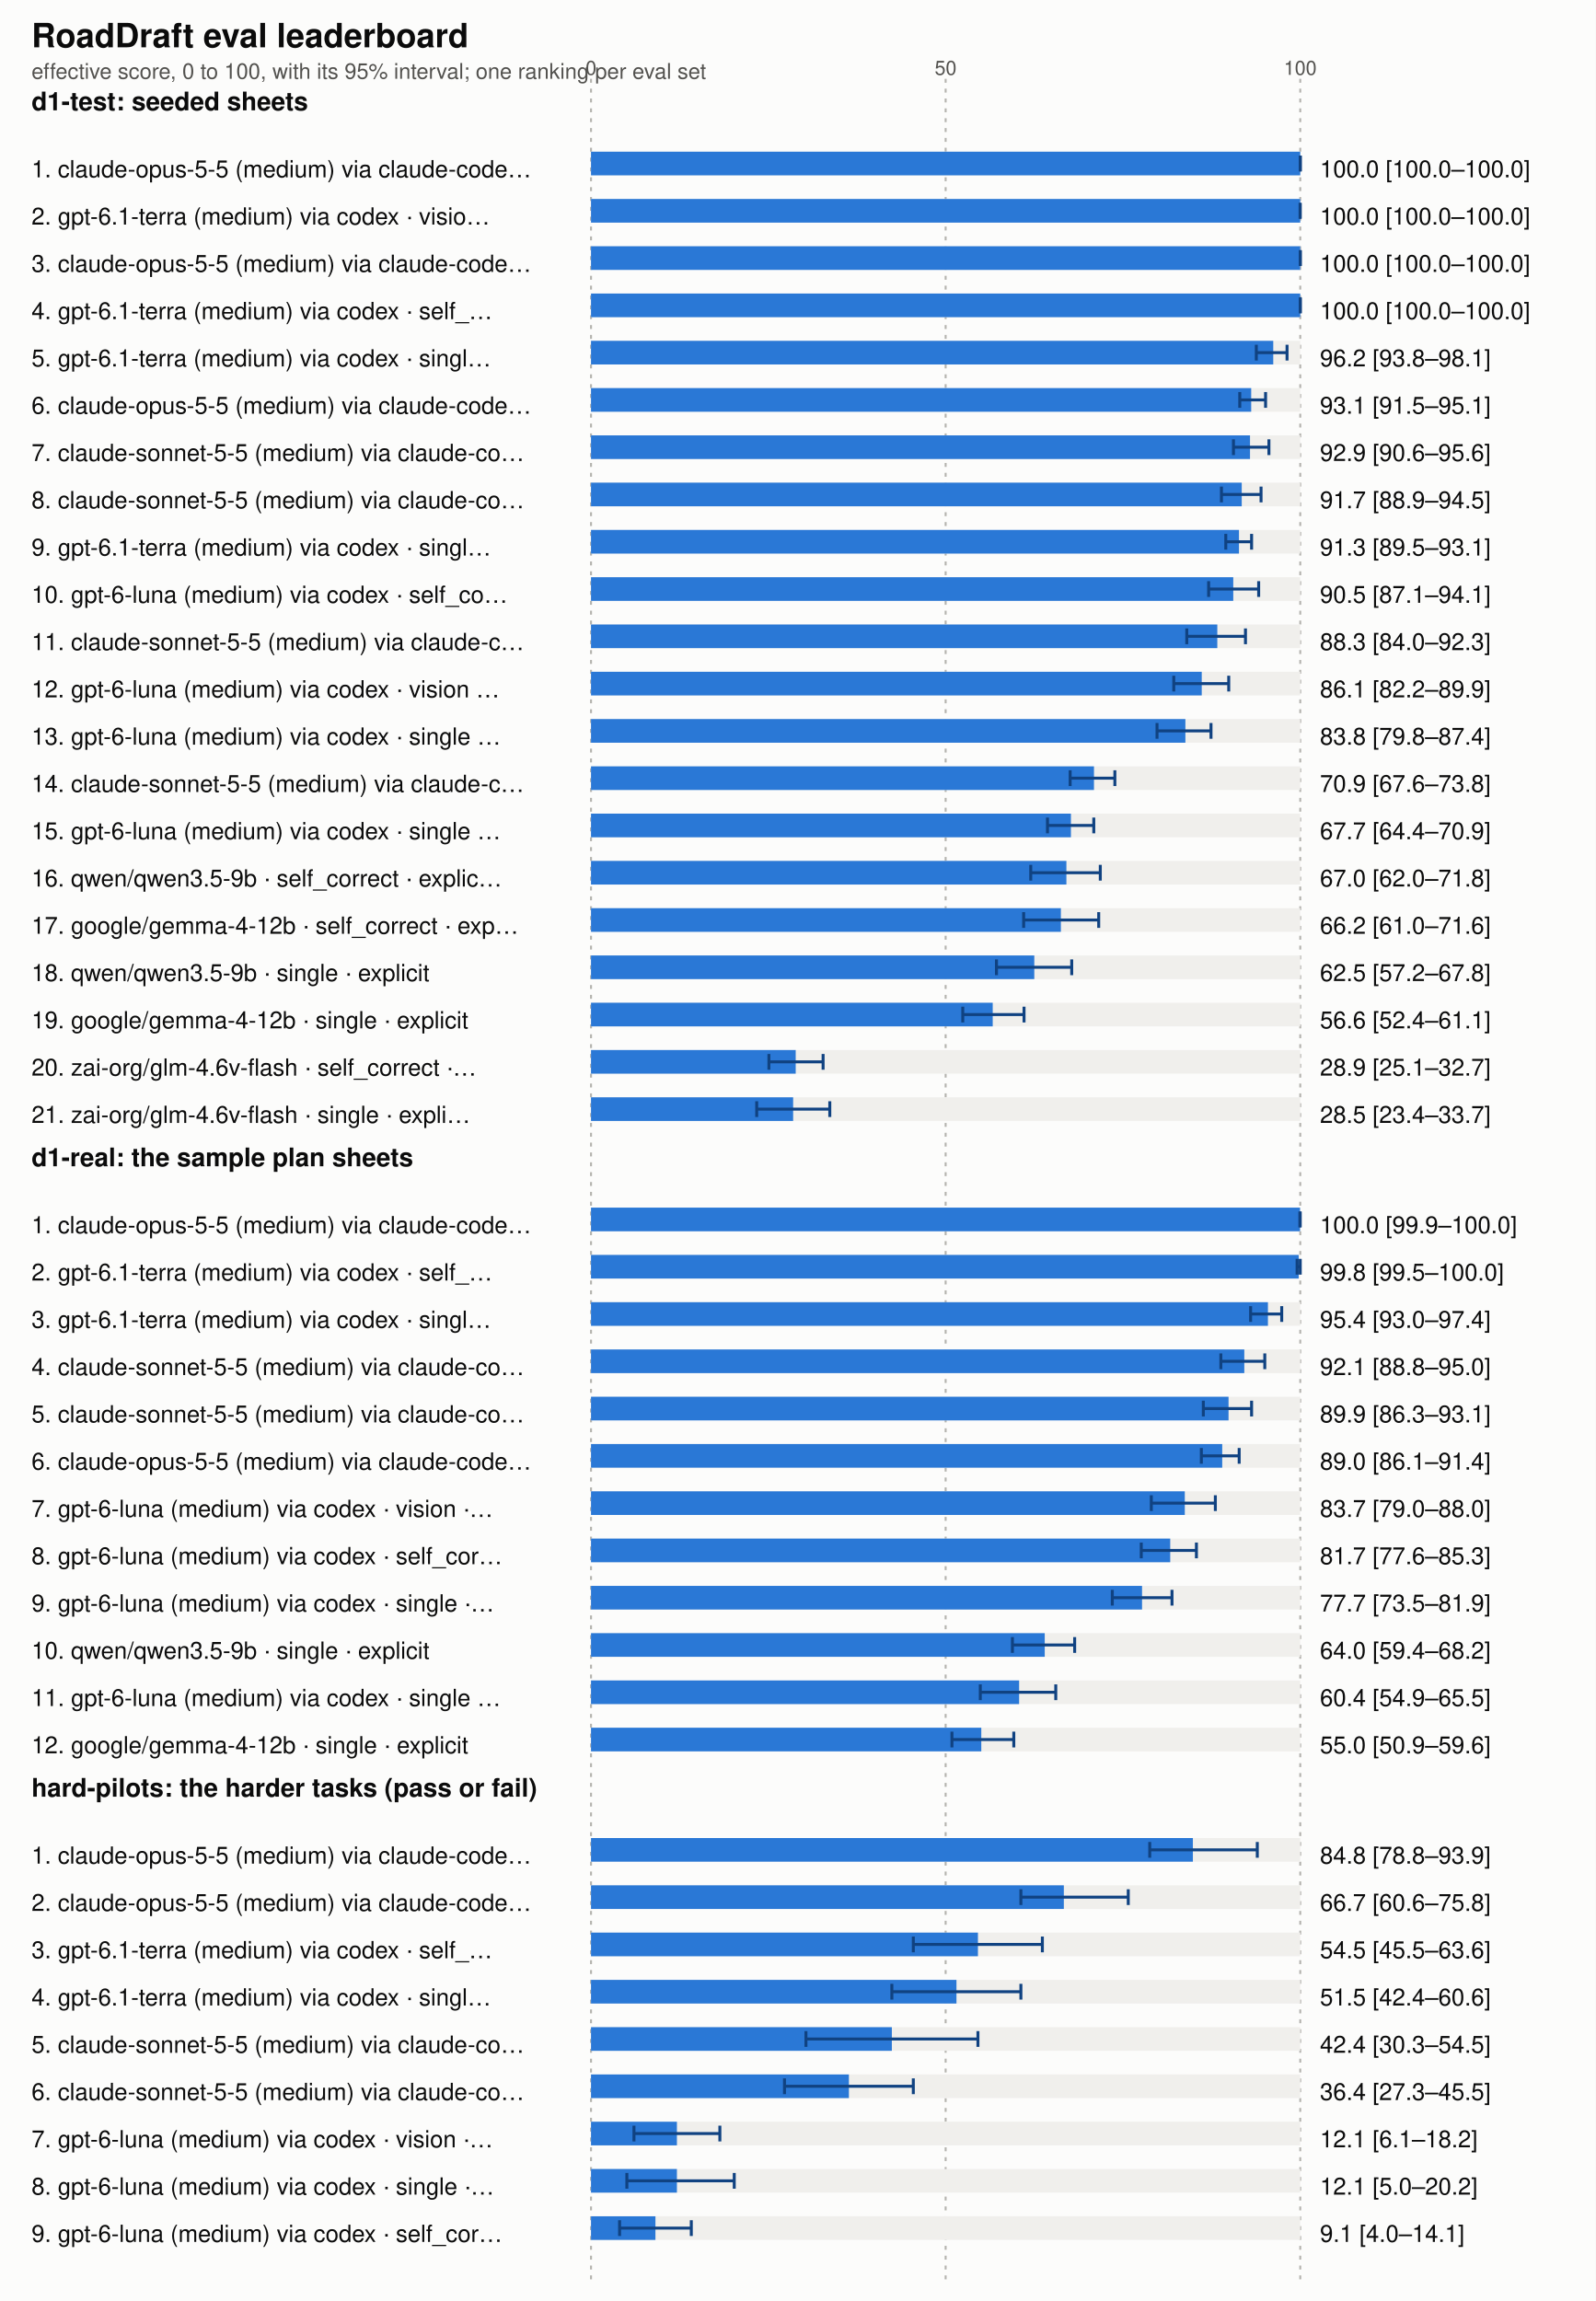
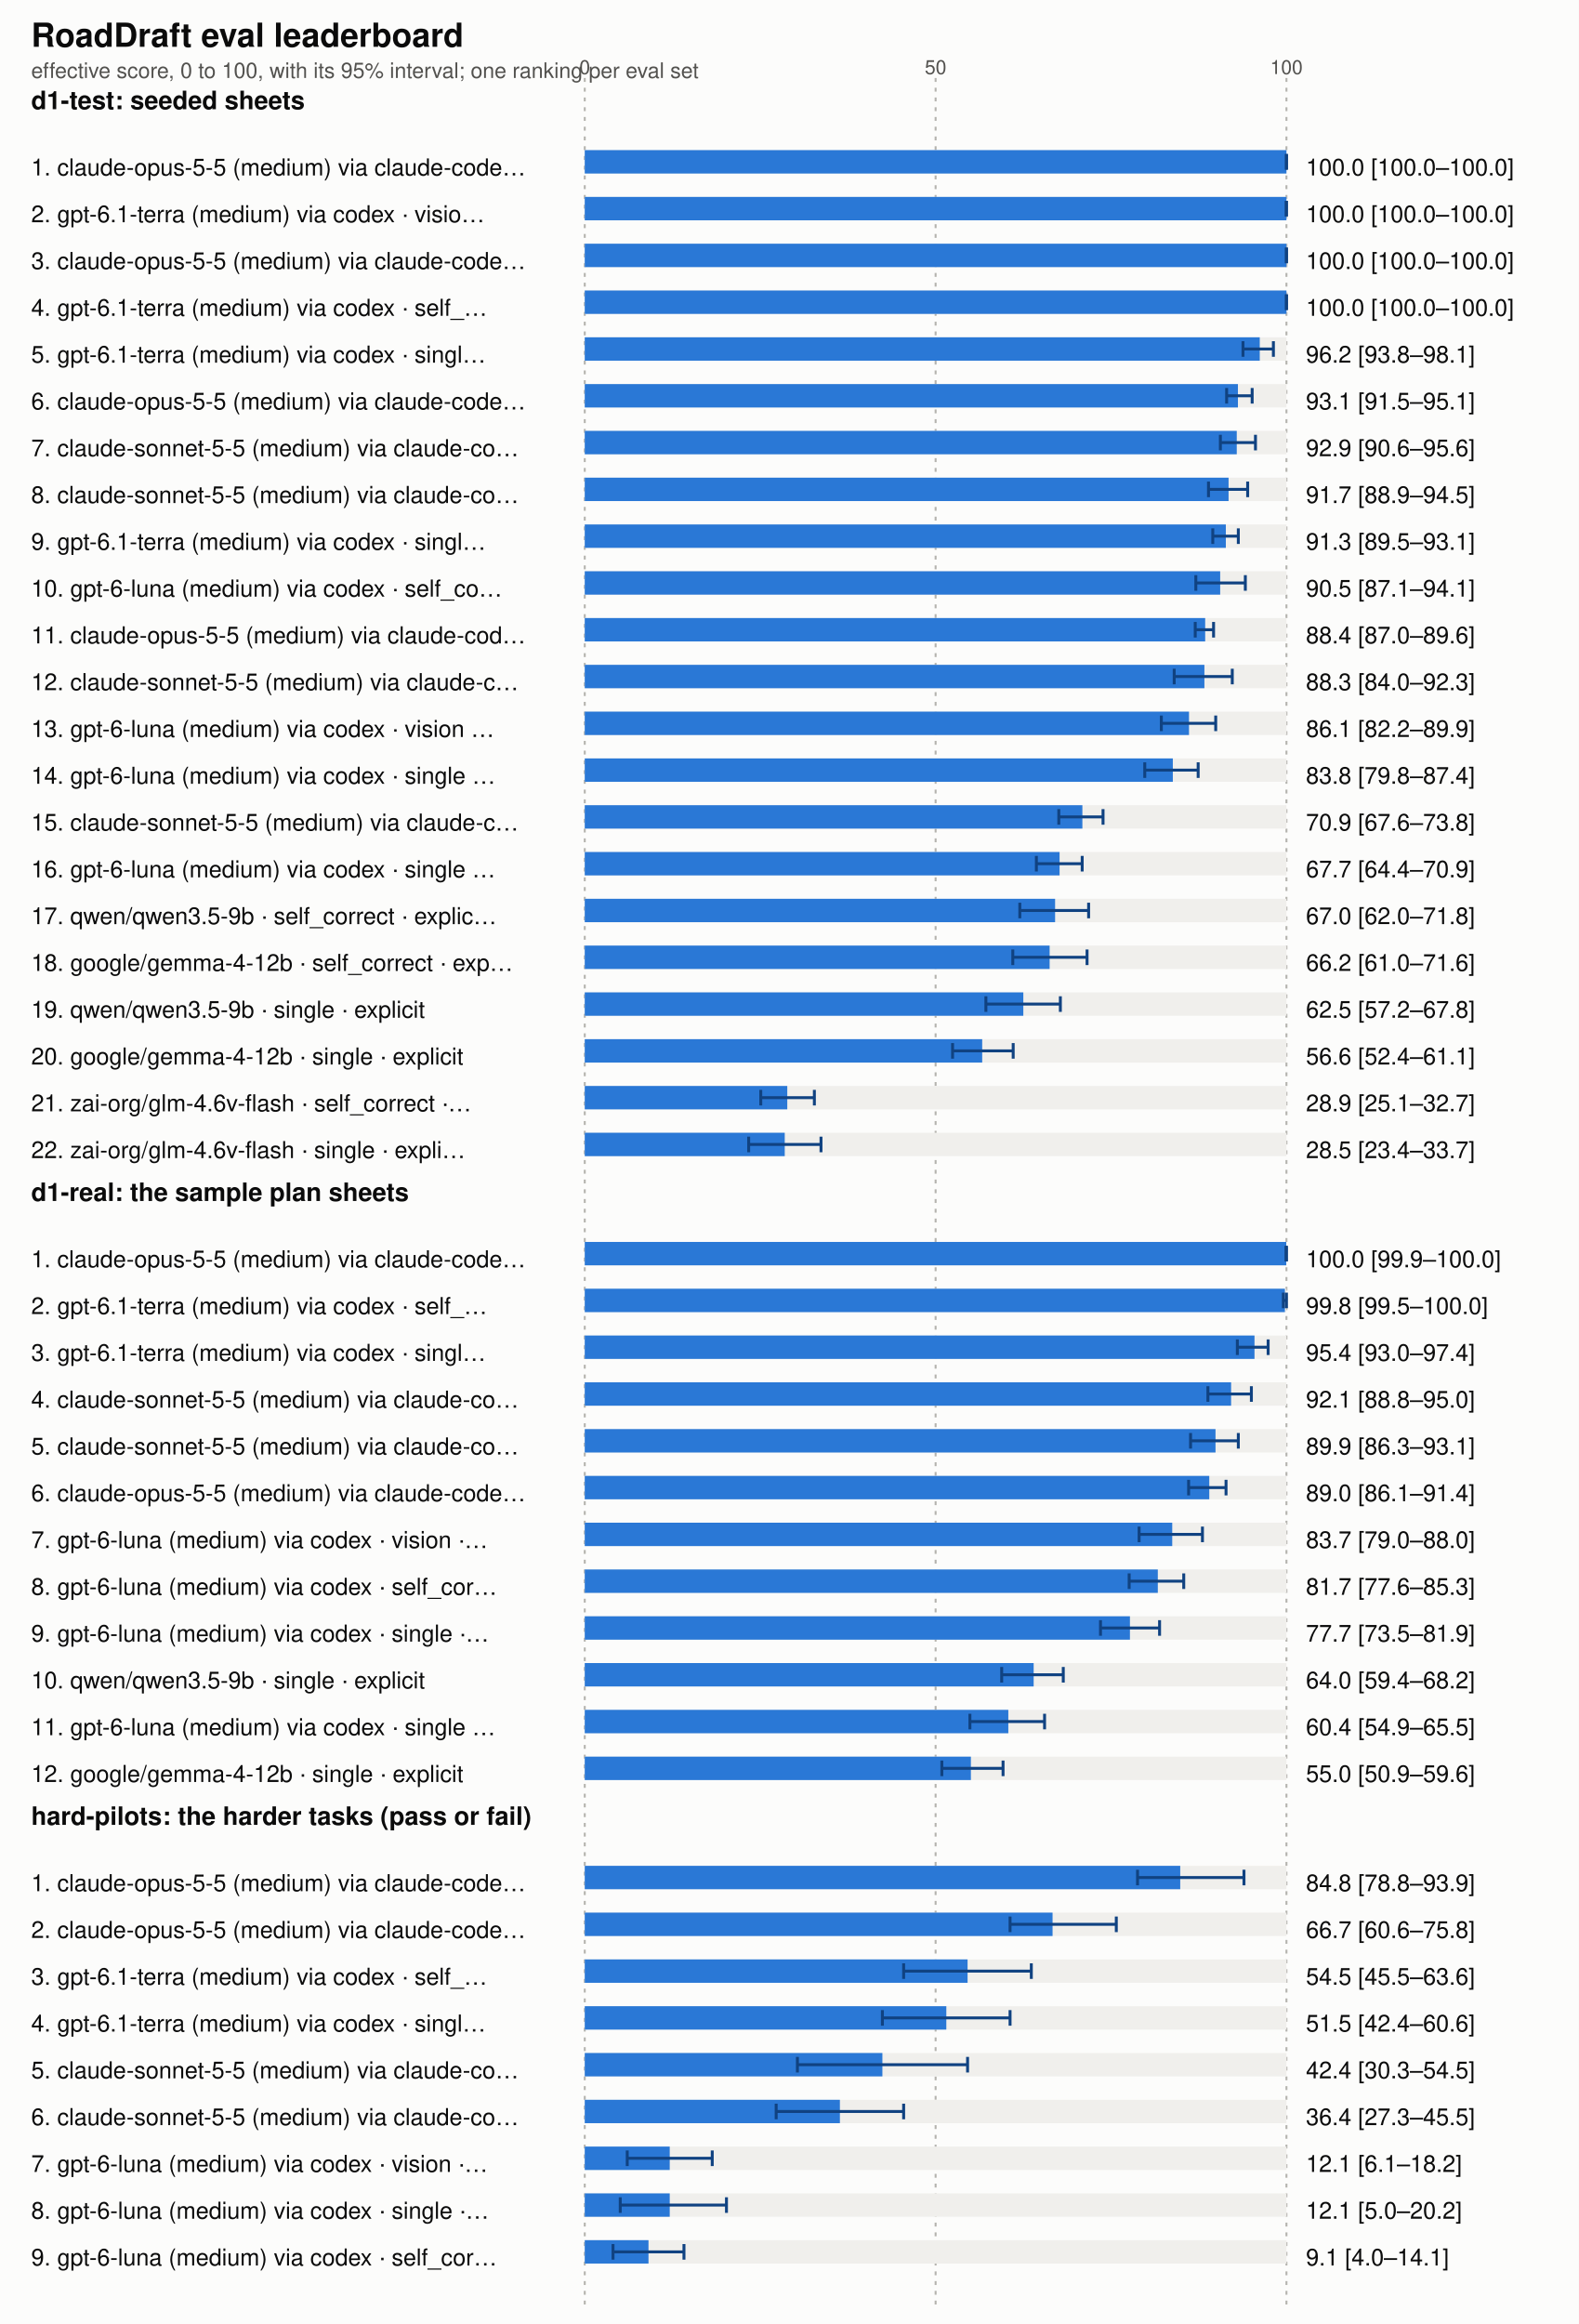
- <svg xmlns="http://www.w3.org/2000/svg" viewBox="0 0 810 1168" width="810" height="1168" role="img" aria-labelledby="title">
+ <svg xmlns="http://www.w3.org/2000/svg" viewBox="0 0 810 1192" width="810" height="1192" role="img" aria-labelledby="title">
  <style>
text { font-family: -apple-system, 'Segoe UI', Helvetica, Arial, sans-serif; }
.bg { fill: #fcfcfb; } .ink { fill: #0b0b0b; } .ink2 { fill: #52514e; } .rule { stroke: #b4b3ae; }
.track { fill: #f0efec; } .bar { fill: #2a78d6; } .ci { stroke: #104281; stroke-width: 1.5; }
@media (prefers-color-scheme: dark) {
  .bg { fill: #1a1a19; } .ink { fill: #ffffff; } .ink2 { fill: #c3c2b7; } .rule { stroke: #6b6a65; }
  .track { fill: #383835; } .bar { fill: #3987e5; } .ci { stroke: #b7d3f6; }
}
</style>
-   <rect class="bg" width="810" height="1168" />
+   <rect class="bg" width="810" height="1192" />
  <text class="ink" x="16" y="24" font-size="17" font-weight="600">RoadDraft eval leaderboard</text>
  <text class="ink2" x="16" y="40" font-size="11">effective score, 0 to 100, with its 95% interval; one ranking per eval set</text>
-   <line class="rule" x1="300" y1="40" x2="300" y2="1160" stroke-dasharray="2 3" />
-   <line class="rule" x1="480" y1="40" x2="480" y2="1160" stroke-dasharray="2 3" />
-   <line class="rule" x1="660" y1="40" x2="660" y2="1160" stroke-dasharray="2 3" />
+   <line class="rule" x1="300" y1="40" x2="300" y2="1184" stroke-dasharray="2 3" />
+   <line class="rule" x1="480" y1="40" x2="480" y2="1184" stroke-dasharray="2 3" />
+   <line class="rule" x1="660" y1="40" x2="660" y2="1184" stroke-dasharray="2 3" />
  <text class="ink2" x="300" y="38" font-size="10" text-anchor="middle">0</text>
  <text class="ink2" x="480" y="38" font-size="10" text-anchor="middle">50</text>
  <text class="ink2" x="660" y="38" font-size="10" text-anchor="middle">100</text>
  <text class="ink" x="16" y="56" font-size="13" font-weight="600">d1-test: seeded sheets</text>
  <text class="ink" x="16" y="90" font-size="12">1. claude-opus-5-5 (medium) via claude-code…</text>
  <rect class="track" x="300" y="77" width="360" height="12" />
  <rect class="bar" x="300" y="77" width="360.0" height="12" />
  <line class="ci" x1="660.0" y1="83" x2="660.0" y2="83" />
  <line class="ci" x1="660.0" y1="79" x2="660.0" y2="87" />
  <line class="ci" x1="660.0" y1="79" x2="660.0" y2="87" />
  <text class="ink" x="670" y="90" font-size="12">100.0 [100.0–100.0]</text>
  <text class="ink" x="16" y="114" font-size="12">2. gpt-6.1-terra (medium) via codex · visio…</text>
  <rect class="track" x="300" y="101" width="360" height="12" />
  <rect class="bar" x="300" y="101" width="360.0" height="12" />
  <line class="ci" x1="659.9" y1="107" x2="660.0" y2="107" />
  <line class="ci" x1="659.9" y1="103" x2="659.9" y2="111" />
  <line class="ci" x1="660.0" y1="103" x2="660.0" y2="111" />
  <text class="ink" x="670" y="114" font-size="12">100.0 [100.0–100.0]</text>
  <text class="ink" x="16" y="138" font-size="12">3. claude-opus-5-5 (medium) via claude-code…</text>
  <rect class="track" x="300" y="125" width="360" height="12" />
  <rect class="bar" x="300" y="125" width="360.0" height="12" />
  <line class="ci" x1="660.0" y1="131" x2="660.0" y2="131" />
  <line class="ci" x1="660.0" y1="127" x2="660.0" y2="135" />
  <line class="ci" x1="660.0" y1="127" x2="660.0" y2="135" />
  <text class="ink" x="670" y="138" font-size="12">100.0 [100.0–100.0]</text>
  <text class="ink" x="16" y="162" font-size="12">4. gpt-6.1-terra (medium) via codex · self_…</text>
  <rect class="track" x="300" y="149" width="360" height="12" />
  <rect class="bar" x="300" y="149" width="360.0" height="12" />
  <line class="ci" x1="660.0" y1="155" x2="660.0" y2="155" />
  <line class="ci" x1="660.0" y1="151" x2="660.0" y2="159" />
  <line class="ci" x1="660.0" y1="151" x2="660.0" y2="159" />
  <text class="ink" x="670" y="162" font-size="12">100.0 [100.0–100.0]</text>
  <text class="ink" x="16" y="186" font-size="12">5. gpt-6.1-terra (medium) via codex · singl…</text>
  <rect class="track" x="300" y="173" width="360" height="12" />
  <rect class="bar" x="300" y="173" width="346.3" height="12" />
  <line class="ci" x1="637.7" y1="179" x2="653.3" y2="179" />
  <line class="ci" x1="637.7" y1="175" x2="637.7" y2="183" />
  <line class="ci" x1="653.3" y1="175" x2="653.3" y2="183" />
  <text class="ink" x="670" y="186" font-size="12">96.2 [93.8–98.1]</text>
  <text class="ink" x="16" y="210" font-size="12">6. claude-opus-5-5 (medium) via claude-code…</text>
  <rect class="track" x="300" y="197" width="360" height="12" />
  <rect class="bar" x="300" y="197" width="335.1" height="12" />
  <line class="ci" x1="629.3" y1="203" x2="642.4" y2="203" />
  <line class="ci" x1="629.3" y1="199" x2="629.3" y2="207" />
  <line class="ci" x1="642.4" y1="199" x2="642.4" y2="207" />
  <text class="ink" x="670" y="210" font-size="12">93.1 [91.5–95.1]</text>
  <text class="ink" x="16" y="234" font-size="12">7. claude-sonnet-5-5 (medium) via claude-co…</text>
  <rect class="track" x="300" y="221" width="360" height="12" />
  <rect class="bar" x="300" y="221" width="334.5" height="12" />
  <line class="ci" x1="626.1" y1="227" x2="644.1" y2="227" />
  <line class="ci" x1="626.1" y1="223" x2="626.1" y2="231" />
  <line class="ci" x1="644.1" y1="223" x2="644.1" y2="231" />
  <text class="ink" x="670" y="234" font-size="12">92.9 [90.6–95.6]</text>
  <text class="ink" x="16" y="258" font-size="12">8. claude-sonnet-5-5 (medium) via claude-co…</text>
  <rect class="track" x="300" y="245" width="360" height="12" />
  <rect class="bar" x="300" y="245" width="330.3" height="12" />
  <line class="ci" x1="620.0" y1="251" x2="640.1" y2="251" />
  <line class="ci" x1="620.0" y1="247" x2="620.0" y2="255" />
  <line class="ci" x1="640.1" y1="247" x2="640.1" y2="255" />
  <text class="ink" x="670" y="258" font-size="12">91.7 [88.9–94.5]</text>
  <text class="ink" x="16" y="282" font-size="12">9. gpt-6.1-terra (medium) via codex · singl…</text>
  <rect class="track" x="300" y="269" width="360" height="12" />
  <rect class="bar" x="300" y="269" width="328.9" height="12" />
  <line class="ci" x1="622.2" y1="275" x2="635.3" y2="275" />
  <line class="ci" x1="622.2" y1="271" x2="622.2" y2="279" />
  <line class="ci" x1="635.3" y1="271" x2="635.3" y2="279" />
  <text class="ink" x="670" y="282" font-size="12">91.3 [89.5–93.1]</text>
  <text class="ink" x="16" y="306" font-size="12">10. gpt-6-luna (medium) via codex · self_co…</text>
  <rect class="track" x="300" y="293" width="360" height="12" />
  <rect class="bar" x="300" y="293" width="326.0" height="12" />
  <line class="ci" x1="613.5" y1="299" x2="638.9" y2="299" />
  <line class="ci" x1="613.5" y1="295" x2="613.5" y2="303" />
  <line class="ci" x1="638.9" y1="295" x2="638.9" y2="303" />
  <text class="ink" x="670" y="306" font-size="12">90.5 [87.1–94.1]</text>
-   <text class="ink" x="16" y="330" font-size="12">11. claude-sonnet-5-5 (medium) via claude-c…</text>
+   <text class="ink" x="16" y="330" font-size="12">11. claude-opus-5-5 (medium) via claude-cod…</text>
  <rect class="track" x="300" y="317" width="360" height="12" />
-   <rect class="bar" x="300" y="317" width="317.9" height="12" />
-   <line class="ci" x1="602.4" y1="323" x2="632.2" y2="323" />
-   <line class="ci" x1="602.4" y1="319" x2="602.4" y2="327" />
-   <line class="ci" x1="632.2" y1="319" x2="632.2" y2="327" />
-   <text class="ink" x="670" y="330" font-size="12">88.3 [84.0–92.3]</text>
-   <text class="ink" x="16" y="354" font-size="12">12. gpt-6-luna (medium) via codex · vision …</text>
+   <rect class="bar" x="300" y="317" width="318.3" height="12" />
+   <line class="ci" x1="613.2" y1="323" x2="622.6" y2="323" />
+   <line class="ci" x1="613.2" y1="319" x2="613.2" y2="327" />
+   <line class="ci" x1="622.6" y1="319" x2="622.6" y2="327" />
+   <text class="ink" x="670" y="330" font-size="12">88.4 [87.0–89.6]</text>
+   <text class="ink" x="16" y="354" font-size="12">12. claude-sonnet-5-5 (medium) via claude-c…</text>
  <rect class="track" x="300" y="341" width="360" height="12" />
-   <rect class="bar" x="300" y="341" width="310.0" height="12" />
-   <line class="ci" x1="595.8" y1="347" x2="623.7" y2="347" />
-   <line class="ci" x1="595.8" y1="343" x2="595.8" y2="351" />
-   <line class="ci" x1="623.7" y1="343" x2="623.7" y2="351" />
-   <text class="ink" x="670" y="354" font-size="12">86.1 [82.2–89.9]</text>
-   <text class="ink" x="16" y="378" font-size="12">13. gpt-6-luna (medium) via codex · single …</text>
+   <rect class="bar" x="300" y="341" width="317.9" height="12" />
+   <line class="ci" x1="602.4" y1="347" x2="632.2" y2="347" />
+   <line class="ci" x1="602.4" y1="343" x2="602.4" y2="351" />
+   <line class="ci" x1="632.2" y1="343" x2="632.2" y2="351" />
+   <text class="ink" x="670" y="354" font-size="12">88.3 [84.0–92.3]</text>
+   <text class="ink" x="16" y="378" font-size="12">13. gpt-6-luna (medium) via codex · vision …</text>
  <rect class="track" x="300" y="365" width="360" height="12" />
-   <rect class="bar" x="300" y="365" width="301.7" height="12" />
-   <line class="ci" x1="587.3" y1="371" x2="614.7" y2="371" />
-   <line class="ci" x1="587.3" y1="367" x2="587.3" y2="375" />
-   <line class="ci" x1="614.7" y1="367" x2="614.7" y2="375" />
-   <text class="ink" x="670" y="378" font-size="12">83.8 [79.8–87.4]</text>
-   <text class="ink" x="16" y="402" font-size="12">14. claude-sonnet-5-5 (medium) via claude-c…</text>
+   <rect class="bar" x="300" y="365" width="310.0" height="12" />
+   <line class="ci" x1="595.8" y1="371" x2="623.7" y2="371" />
+   <line class="ci" x1="595.8" y1="367" x2="595.8" y2="375" />
+   <line class="ci" x1="623.7" y1="367" x2="623.7" y2="375" />
+   <text class="ink" x="670" y="378" font-size="12">86.1 [82.2–89.9]</text>
+   <text class="ink" x="16" y="402" font-size="12">14. gpt-6-luna (medium) via codex · single …</text>
  <rect class="track" x="300" y="389" width="360" height="12" />
-   <rect class="bar" x="300" y="389" width="255.3" height="12" />
-   <line class="ci" x1="543.2" y1="395" x2="565.9" y2="395" />
-   <line class="ci" x1="543.2" y1="391" x2="543.2" y2="399" />
-   <line class="ci" x1="565.9" y1="391" x2="565.9" y2="399" />
-   <text class="ink" x="670" y="402" font-size="12">70.9 [67.6–73.8]</text>
-   <text class="ink" x="16" y="426" font-size="12">15. gpt-6-luna (medium) via codex · single …</text>
+   <rect class="bar" x="300" y="389" width="301.7" height="12" />
+   <line class="ci" x1="587.3" y1="395" x2="614.7" y2="395" />
+   <line class="ci" x1="587.3" y1="391" x2="587.3" y2="399" />
+   <line class="ci" x1="614.7" y1="391" x2="614.7" y2="399" />
+   <text class="ink" x="670" y="402" font-size="12">83.8 [79.8–87.4]</text>
+   <text class="ink" x="16" y="426" font-size="12">15. claude-sonnet-5-5 (medium) via claude-c…</text>
  <rect class="track" x="300" y="413" width="360" height="12" />
-   <rect class="bar" x="300" y="413" width="243.6" height="12" />
-   <line class="ci" x1="531.7" y1="419" x2="555.2" y2="419" />
-   <line class="ci" x1="531.7" y1="415" x2="531.7" y2="423" />
-   <line class="ci" x1="555.2" y1="415" x2="555.2" y2="423" />
-   <text class="ink" x="670" y="426" font-size="12">67.7 [64.4–70.9]</text>
-   <text class="ink" x="16" y="450" font-size="12">16. qwen/qwen3.5-9b · self_correct · explic…</text>
+   <rect class="bar" x="300" y="413" width="255.3" height="12" />
+   <line class="ci" x1="543.2" y1="419" x2="565.9" y2="419" />
+   <line class="ci" x1="543.2" y1="415" x2="543.2" y2="423" />
+   <line class="ci" x1="565.9" y1="415" x2="565.9" y2="423" />
+   <text class="ink" x="670" y="426" font-size="12">70.9 [67.6–73.8]</text>
+   <text class="ink" x="16" y="450" font-size="12">16. gpt-6-luna (medium) via codex · single …</text>
  <rect class="track" x="300" y="437" width="360" height="12" />
-   <rect class="bar" x="300" y="437" width="241.3" height="12" />
-   <line class="ci" x1="523.2" y1="443" x2="558.5" y2="443" />
-   <line class="ci" x1="523.2" y1="439" x2="523.2" y2="447" />
-   <line class="ci" x1="558.5" y1="439" x2="558.5" y2="447" />
-   <text class="ink" x="670" y="450" font-size="12">67.0 [62.0–71.8]</text>
-   <text class="ink" x="16" y="474" font-size="12">17. google/gemma-4-12b · self_correct · exp…</text>
+   <rect class="bar" x="300" y="437" width="243.6" height="12" />
+   <line class="ci" x1="531.7" y1="443" x2="555.2" y2="443" />
+   <line class="ci" x1="531.7" y1="439" x2="531.7" y2="447" />
+   <line class="ci" x1="555.2" y1="439" x2="555.2" y2="447" />
+   <text class="ink" x="670" y="450" font-size="12">67.7 [64.4–70.9]</text>
+   <text class="ink" x="16" y="474" font-size="12">17. qwen/qwen3.5-9b · self_correct · explic…</text>
  <rect class="track" x="300" y="461" width="360" height="12" />
-   <rect class="bar" x="300" y="461" width="238.5" height="12" />
-   <line class="ci" x1="519.6" y1="467" x2="557.7" y2="467" />
-   <line class="ci" x1="519.6" y1="463" x2="519.6" y2="471" />
-   <line class="ci" x1="557.7" y1="463" x2="557.7" y2="471" />
-   <text class="ink" x="670" y="474" font-size="12">66.2 [61.0–71.6]</text>
-   <text class="ink" x="16" y="498" font-size="12">18. qwen/qwen3.5-9b · single · explicit</text>
+   <rect class="bar" x="300" y="461" width="241.3" height="12" />
+   <line class="ci" x1="523.2" y1="467" x2="558.5" y2="467" />
+   <line class="ci" x1="523.2" y1="463" x2="523.2" y2="471" />
+   <line class="ci" x1="558.5" y1="463" x2="558.5" y2="471" />
+   <text class="ink" x="670" y="474" font-size="12">67.0 [62.0–71.8]</text>
+   <text class="ink" x="16" y="498" font-size="12">18. google/gemma-4-12b · self_correct · exp…</text>
  <rect class="track" x="300" y="485" width="360" height="12" />
-   <rect class="bar" x="300" y="485" width="225.0" height="12" />
-   <line class="ci" x1="505.8" y1="491" x2="544.0" y2="491" />
-   <line class="ci" x1="505.8" y1="487" x2="505.8" y2="495" />
-   <line class="ci" x1="544.0" y1="487" x2="544.0" y2="495" />
-   <text class="ink" x="670" y="498" font-size="12">62.5 [57.2–67.8]</text>
-   <text class="ink" x="16" y="522" font-size="12">19. google/gemma-4-12b · single · explicit</text>
+   <rect class="bar" x="300" y="485" width="238.5" height="12" />
+   <line class="ci" x1="519.6" y1="491" x2="557.7" y2="491" />
+   <line class="ci" x1="519.6" y1="487" x2="519.6" y2="495" />
+   <line class="ci" x1="557.7" y1="487" x2="557.7" y2="495" />
+   <text class="ink" x="670" y="498" font-size="12">66.2 [61.0–71.6]</text>
+   <text class="ink" x="16" y="522" font-size="12">19. qwen/qwen3.5-9b · single · explicit</text>
  <rect class="track" x="300" y="509" width="360" height="12" />
-   <rect class="bar" x="300" y="509" width="203.9" height="12" />
-   <line class="ci" x1="488.7" y1="515" x2="519.8" y2="515" />
-   <line class="ci" x1="488.7" y1="511" x2="488.7" y2="519" />
-   <line class="ci" x1="519.8" y1="511" x2="519.8" y2="519" />
-   <text class="ink" x="670" y="522" font-size="12">56.6 [52.4–61.1]</text>
-   <text class="ink" x="16" y="546" font-size="12">20. zai-org/glm-4.6v-flash · self_correct ·…</text>
+   <rect class="bar" x="300" y="509" width="225.0" height="12" />
+   <line class="ci" x1="505.8" y1="515" x2="544.0" y2="515" />
+   <line class="ci" x1="505.8" y1="511" x2="505.8" y2="519" />
+   <line class="ci" x1="544.0" y1="511" x2="544.0" y2="519" />
+   <text class="ink" x="670" y="522" font-size="12">62.5 [57.2–67.8]</text>
+   <text class="ink" x="16" y="546" font-size="12">20. google/gemma-4-12b · single · explicit</text>
  <rect class="track" x="300" y="533" width="360" height="12" />
-   <rect class="bar" x="300" y="533" width="103.9" height="12" />
-   <line class="ci" x1="390.3" y1="539" x2="417.8" y2="539" />
-   <line class="ci" x1="390.3" y1="535" x2="390.3" y2="543" />
-   <line class="ci" x1="417.8" y1="535" x2="417.8" y2="543" />
-   <text class="ink" x="670" y="546" font-size="12">28.9 [25.1–32.7]</text>
-   <text class="ink" x="16" y="570" font-size="12">21. zai-org/glm-4.6v-flash · single · expli…</text>
+   <rect class="bar" x="300" y="533" width="203.9" height="12" />
+   <line class="ci" x1="488.7" y1="539" x2="519.8" y2="539" />
+   <line class="ci" x1="488.7" y1="535" x2="488.7" y2="543" />
+   <line class="ci" x1="519.8" y1="535" x2="519.8" y2="543" />
+   <text class="ink" x="670" y="546" font-size="12">56.6 [52.4–61.1]</text>
+   <text class="ink" x="16" y="570" font-size="12">21. zai-org/glm-4.6v-flash · self_correct ·…</text>
  <rect class="track" x="300" y="557" width="360" height="12" />
-   <rect class="bar" x="300" y="557" width="102.6" height="12" />
-   <line class="ci" x1="384.1" y1="563" x2="421.2" y2="563" />
-   <line class="ci" x1="384.1" y1="559" x2="384.1" y2="567" />
-   <line class="ci" x1="421.2" y1="559" x2="421.2" y2="567" />
-   <text class="ink" x="670" y="570" font-size="12">28.5 [23.4–33.7]</text>
-   <text class="ink" x="16" y="592" font-size="13" font-weight="600">d1-real: the sample plan sheets</text>
-   <text class="ink" x="16" y="626" font-size="12">1. claude-opus-5-5 (medium) via claude-code…</text>
-   <rect class="track" x="300" y="613" width="360" height="12" />
-   <rect class="bar" x="300" y="613" width="359.9" height="12" />
-   <line class="ci" x1="659.8" y1="619" x2="660.0" y2="619" />
-   <line class="ci" x1="659.8" y1="615" x2="659.8" y2="623" />
-   <line class="ci" x1="660.0" y1="615" x2="660.0" y2="623" />
-   <text class="ink" x="670" y="626" font-size="12">100.0 [99.9–100.0]</text>
-   <text class="ink" x="16" y="650" font-size="12">2. gpt-6.1-terra (medium) via codex · self_…</text>
+   <rect class="bar" x="300" y="557" width="103.9" height="12" />
+   <line class="ci" x1="390.3" y1="563" x2="417.8" y2="563" />
+   <line class="ci" x1="390.3" y1="559" x2="390.3" y2="567" />
+   <line class="ci" x1="417.8" y1="559" x2="417.8" y2="567" />
+   <text class="ink" x="670" y="570" font-size="12">28.9 [25.1–32.7]</text>
+   <text class="ink" x="16" y="594" font-size="12">22. zai-org/glm-4.6v-flash · single · expli…</text>
+   <rect class="track" x="300" y="581" width="360" height="12" />
+   <rect class="bar" x="300" y="581" width="102.6" height="12" />
+   <line class="ci" x1="384.1" y1="587" x2="421.2" y2="587" />
+   <line class="ci" x1="384.1" y1="583" x2="384.1" y2="591" />
+   <line class="ci" x1="421.2" y1="583" x2="421.2" y2="591" />
+   <text class="ink" x="670" y="594" font-size="12">28.5 [23.4–33.7]</text>
+   <text class="ink" x="16" y="616" font-size="13" font-weight="600">d1-real: the sample plan sheets</text>
+   <text class="ink" x="16" y="650" font-size="12">1. claude-opus-5-5 (medium) via claude-code…</text>
  <rect class="track" x="300" y="637" width="360" height="12" />
-   <rect class="bar" x="300" y="637" width="359.2" height="12" />
-   <line class="ci" x1="658.4" y1="643" x2="660.0" y2="643" />
-   <line class="ci" x1="658.4" y1="639" x2="658.4" y2="647" />
+   <rect class="bar" x="300" y="637" width="359.9" height="12" />
+   <line class="ci" x1="659.8" y1="643" x2="660.0" y2="643" />
+   <line class="ci" x1="659.8" y1="639" x2="659.8" y2="647" />
  <line class="ci" x1="660.0" y1="639" x2="660.0" y2="647" />
-   <text class="ink" x="670" y="650" font-size="12">99.8 [99.5–100.0]</text>
-   <text class="ink" x="16" y="674" font-size="12">3. gpt-6.1-terra (medium) via codex · singl…</text>
+   <text class="ink" x="670" y="650" font-size="12">100.0 [99.9–100.0]</text>
+   <text class="ink" x="16" y="674" font-size="12">2. gpt-6.1-terra (medium) via codex · self_…</text>
  <rect class="track" x="300" y="661" width="360" height="12" />
-   <rect class="bar" x="300" y="661" width="343.6" height="12" />
-   <line class="ci" x1="634.8" y1="667" x2="650.6" y2="667" />
-   <line class="ci" x1="634.8" y1="663" x2="634.8" y2="671" />
-   <line class="ci" x1="650.6" y1="663" x2="650.6" y2="671" />
-   <text class="ink" x="670" y="674" font-size="12">95.4 [93.0–97.4]</text>
-   <text class="ink" x="16" y="698" font-size="12">4. claude-sonnet-5-5 (medium) via claude-co…</text>
+   <rect class="bar" x="300" y="661" width="359.2" height="12" />
+   <line class="ci" x1="658.4" y1="667" x2="660.0" y2="667" />
+   <line class="ci" x1="658.4" y1="663" x2="658.4" y2="671" />
+   <line class="ci" x1="660.0" y1="663" x2="660.0" y2="671" />
+   <text class="ink" x="670" y="674" font-size="12">99.8 [99.5–100.0]</text>
+   <text class="ink" x="16" y="698" font-size="12">3. gpt-6.1-terra (medium) via codex · singl…</text>
  <rect class="track" x="300" y="685" width="360" height="12" />
-   <rect class="bar" x="300" y="685" width="331.6" height="12" />
-   <line class="ci" x1="619.7" y1="691" x2="642.0" y2="691" />
-   <line class="ci" x1="619.7" y1="687" x2="619.7" y2="695" />
-   <line class="ci" x1="642.0" y1="687" x2="642.0" y2="695" />
-   <text class="ink" x="670" y="698" font-size="12">92.1 [88.8–95.0]</text>
-   <text class="ink" x="16" y="722" font-size="12">5. claude-sonnet-5-5 (medium) via claude-co…</text>
+   <rect class="bar" x="300" y="685" width="343.6" height="12" />
+   <line class="ci" x1="634.8" y1="691" x2="650.6" y2="691" />
+   <line class="ci" x1="634.8" y1="687" x2="634.8" y2="695" />
+   <line class="ci" x1="650.6" y1="687" x2="650.6" y2="695" />
+   <text class="ink" x="670" y="698" font-size="12">95.4 [93.0–97.4]</text>
+   <text class="ink" x="16" y="722" font-size="12">4. claude-sonnet-5-5 (medium) via claude-co…</text>
  <rect class="track" x="300" y="709" width="360" height="12" />
-   <rect class="bar" x="300" y="709" width="323.6" height="12" />
-   <line class="ci" x1="610.8" y1="715" x2="635.3" y2="715" />
-   <line class="ci" x1="610.8" y1="711" x2="610.8" y2="719" />
-   <line class="ci" x1="635.3" y1="711" x2="635.3" y2="719" />
-   <text class="ink" x="670" y="722" font-size="12">89.9 [86.3–93.1]</text>
-   <text class="ink" x="16" y="746" font-size="12">6. claude-opus-5-5 (medium) via claude-code…</text>
+   <rect class="bar" x="300" y="709" width="331.6" height="12" />
+   <line class="ci" x1="619.7" y1="715" x2="642.0" y2="715" />
+   <line class="ci" x1="619.7" y1="711" x2="619.7" y2="719" />
+   <line class="ci" x1="642.0" y1="711" x2="642.0" y2="719" />
+   <text class="ink" x="670" y="722" font-size="12">92.1 [88.8–95.0]</text>
+   <text class="ink" x="16" y="746" font-size="12">5. claude-sonnet-5-5 (medium) via claude-co…</text>
  <rect class="track" x="300" y="733" width="360" height="12" />
-   <rect class="bar" x="300" y="733" width="320.4" height="12" />
-   <line class="ci" x1="609.8" y1="739" x2="629.0" y2="739" />
-   <line class="ci" x1="609.8" y1="735" x2="609.8" y2="743" />
-   <line class="ci" x1="629.0" y1="735" x2="629.0" y2="743" />
-   <text class="ink" x="670" y="746" font-size="12">89.0 [86.1–91.4]</text>
-   <text class="ink" x="16" y="770" font-size="12">7. gpt-6-luna (medium) via codex · vision ·…</text>
+   <rect class="bar" x="300" y="733" width="323.6" height="12" />
+   <line class="ci" x1="610.8" y1="739" x2="635.3" y2="739" />
+   <line class="ci" x1="610.8" y1="735" x2="610.8" y2="743" />
+   <line class="ci" x1="635.3" y1="735" x2="635.3" y2="743" />
+   <text class="ink" x="670" y="746" font-size="12">89.9 [86.3–93.1]</text>
+   <text class="ink" x="16" y="770" font-size="12">6. claude-opus-5-5 (medium) via claude-code…</text>
  <rect class="track" x="300" y="757" width="360" height="12" />
-   <rect class="bar" x="300" y="757" width="301.4" height="12" />
-   <line class="ci" x1="584.4" y1="763" x2="616.9" y2="763" />
-   <line class="ci" x1="584.4" y1="759" x2="584.4" y2="767" />
-   <line class="ci" x1="616.9" y1="759" x2="616.9" y2="767" />
-   <text class="ink" x="670" y="770" font-size="12">83.7 [79.0–88.0]</text>
-   <text class="ink" x="16" y="794" font-size="12">8. gpt-6-luna (medium) via codex · self_cor…</text>
+   <rect class="bar" x="300" y="757" width="320.4" height="12" />
+   <line class="ci" x1="609.8" y1="763" x2="629.0" y2="763" />
+   <line class="ci" x1="609.8" y1="759" x2="609.8" y2="767" />
+   <line class="ci" x1="629.0" y1="759" x2="629.0" y2="767" />
+   <text class="ink" x="670" y="770" font-size="12">89.0 [86.1–91.4]</text>
+   <text class="ink" x="16" y="794" font-size="12">7. gpt-6-luna (medium) via codex · vision ·…</text>
  <rect class="track" x="300" y="781" width="360" height="12" />
-   <rect class="bar" x="300" y="781" width="294.0" height="12" />
-   <line class="ci" x1="579.3" y1="787" x2="607.3" y2="787" />
-   <line class="ci" x1="579.3" y1="783" x2="579.3" y2="791" />
-   <line class="ci" x1="607.3" y1="783" x2="607.3" y2="791" />
-   <text class="ink" x="670" y="794" font-size="12">81.7 [77.6–85.3]</text>
-   <text class="ink" x="16" y="818" font-size="12">9. gpt-6-luna (medium) via codex · single ·…</text>
+   <rect class="bar" x="300" y="781" width="301.4" height="12" />
+   <line class="ci" x1="584.4" y1="787" x2="616.9" y2="787" />
+   <line class="ci" x1="584.4" y1="783" x2="584.4" y2="791" />
+   <line class="ci" x1="616.9" y1="783" x2="616.9" y2="791" />
+   <text class="ink" x="670" y="794" font-size="12">83.7 [79.0–88.0]</text>
+   <text class="ink" x="16" y="818" font-size="12">8. gpt-6-luna (medium) via codex · self_cor…</text>
  <rect class="track" x="300" y="805" width="360" height="12" />
-   <rect class="bar" x="300" y="805" width="279.7" height="12" />
-   <line class="ci" x1="564.6" y1="811" x2="594.9" y2="811" />
-   <line class="ci" x1="564.6" y1="807" x2="564.6" y2="815" />
-   <line class="ci" x1="594.9" y1="807" x2="594.9" y2="815" />
-   <text class="ink" x="670" y="818" font-size="12">77.7 [73.5–81.9]</text>
-   <text class="ink" x="16" y="842" font-size="12">10. qwen/qwen3.5-9b · single · explicit</text>
+   <rect class="bar" x="300" y="805" width="294.0" height="12" />
+   <line class="ci" x1="579.3" y1="811" x2="607.3" y2="811" />
+   <line class="ci" x1="579.3" y1="807" x2="579.3" y2="815" />
+   <line class="ci" x1="607.3" y1="807" x2="607.3" y2="815" />
+   <text class="ink" x="670" y="818" font-size="12">81.7 [77.6–85.3]</text>
+   <text class="ink" x="16" y="842" font-size="12">9. gpt-6-luna (medium) via codex · single ·…</text>
  <rect class="track" x="300" y="829" width="360" height="12" />
-   <rect class="bar" x="300" y="829" width="230.3" height="12" />
-   <line class="ci" x1="513.9" y1="835" x2="545.5" y2="835" />
-   <line class="ci" x1="513.9" y1="831" x2="513.9" y2="839" />
-   <line class="ci" x1="545.5" y1="831" x2="545.5" y2="839" />
-   <text class="ink" x="670" y="842" font-size="12">64.0 [59.4–68.2]</text>
-   <text class="ink" x="16" y="866" font-size="12">11. gpt-6-luna (medium) via codex · single …</text>
+   <rect class="bar" x="300" y="829" width="279.7" height="12" />
+   <line class="ci" x1="564.6" y1="835" x2="594.9" y2="835" />
+   <line class="ci" x1="564.6" y1="831" x2="564.6" y2="839" />
+   <line class="ci" x1="594.9" y1="831" x2="594.9" y2="839" />
+   <text class="ink" x="670" y="842" font-size="12">77.7 [73.5–81.9]</text>
+   <text class="ink" x="16" y="866" font-size="12">10. qwen/qwen3.5-9b · single · explicit</text>
  <rect class="track" x="300" y="853" width="360" height="12" />
-   <rect class="bar" x="300" y="853" width="217.3" height="12" />
-   <line class="ci" x1="497.6" y1="859" x2="535.9" y2="859" />
-   <line class="ci" x1="497.6" y1="855" x2="497.6" y2="863" />
-   <line class="ci" x1="535.9" y1="855" x2="535.9" y2="863" />
-   <text class="ink" x="670" y="866" font-size="12">60.4 [54.9–65.5]</text>
-   <text class="ink" x="16" y="890" font-size="12">12. google/gemma-4-12b · single · explicit</text>
+   <rect class="bar" x="300" y="853" width="230.3" height="12" />
+   <line class="ci" x1="513.9" y1="859" x2="545.5" y2="859" />
+   <line class="ci" x1="513.9" y1="855" x2="513.9" y2="863" />
+   <line class="ci" x1="545.5" y1="855" x2="545.5" y2="863" />
+   <text class="ink" x="670" y="866" font-size="12">64.0 [59.4–68.2]</text>
+   <text class="ink" x="16" y="890" font-size="12">11. gpt-6-luna (medium) via codex · single …</text>
  <rect class="track" x="300" y="877" width="360" height="12" />
-   <rect class="bar" x="300" y="877" width="198.1" height="12" />
-   <line class="ci" x1="483.2" y1="883" x2="514.6" y2="883" />
-   <line class="ci" x1="483.2" y1="879" x2="483.2" y2="887" />
-   <line class="ci" x1="514.6" y1="879" x2="514.6" y2="887" />
-   <text class="ink" x="670" y="890" font-size="12">55.0 [50.9–59.6]</text>
-   <text class="ink" x="16" y="912" font-size="13" font-weight="600">hard-pilots: the harder tasks (pass or fail)</text>
-   <text class="ink" x="16" y="946" font-size="12">1. claude-opus-5-5 (medium) via claude-code…</text>
-   <rect class="track" x="300" y="933" width="360" height="12" />
-   <rect class="bar" x="300" y="933" width="305.5" height="12" />
-   <line class="ci" x1="583.6" y1="939" x2="638.2" y2="939" />
-   <line class="ci" x1="583.6" y1="935" x2="583.6" y2="943" />
-   <line class="ci" x1="638.2" y1="935" x2="638.2" y2="943" />
-   <text class="ink" x="670" y="946" font-size="12">84.8 [78.8–93.9]</text>
-   <text class="ink" x="16" y="970" font-size="12">2. claude-opus-5-5 (medium) via claude-code…</text>
+   <rect class="bar" x="300" y="877" width="217.3" height="12" />
+   <line class="ci" x1="497.6" y1="883" x2="535.9" y2="883" />
+   <line class="ci" x1="497.6" y1="879" x2="497.6" y2="887" />
+   <line class="ci" x1="535.9" y1="879" x2="535.9" y2="887" />
+   <text class="ink" x="670" y="890" font-size="12">60.4 [54.9–65.5]</text>
+   <text class="ink" x="16" y="914" font-size="12">12. google/gemma-4-12b · single · explicit</text>
+   <rect class="track" x="300" y="901" width="360" height="12" />
+   <rect class="bar" x="300" y="901" width="198.1" height="12" />
+   <line class="ci" x1="483.2" y1="907" x2="514.6" y2="907" />
+   <line class="ci" x1="483.2" y1="903" x2="483.2" y2="911" />
+   <line class="ci" x1="514.6" y1="903" x2="514.6" y2="911" />
+   <text class="ink" x="670" y="914" font-size="12">55.0 [50.9–59.6]</text>
+   <text class="ink" x="16" y="936" font-size="13" font-weight="600">hard-pilots: the harder tasks (pass or fail)</text>
+   <text class="ink" x="16" y="970" font-size="12">1. claude-opus-5-5 (medium) via claude-code…</text>
  <rect class="track" x="300" y="957" width="360" height="12" />
-   <rect class="bar" x="300" y="957" width="240.0" height="12" />
-   <line class="ci" x1="518.2" y1="963" x2="572.7" y2="963" />
-   <line class="ci" x1="518.2" y1="959" x2="518.2" y2="967" />
-   <line class="ci" x1="572.7" y1="959" x2="572.7" y2="967" />
-   <text class="ink" x="670" y="970" font-size="12">66.7 [60.6–75.8]</text>
-   <text class="ink" x="16" y="994" font-size="12">3. gpt-6.1-terra (medium) via codex · self_…</text>
+   <rect class="bar" x="300" y="957" width="305.5" height="12" />
+   <line class="ci" x1="583.6" y1="963" x2="638.2" y2="963" />
+   <line class="ci" x1="583.6" y1="959" x2="583.6" y2="967" />
+   <line class="ci" x1="638.2" y1="959" x2="638.2" y2="967" />
+   <text class="ink" x="670" y="970" font-size="12">84.8 [78.8–93.9]</text>
+   <text class="ink" x="16" y="994" font-size="12">2. claude-opus-5-5 (medium) via claude-code…</text>
  <rect class="track" x="300" y="981" width="360" height="12" />
-   <rect class="bar" x="300" y="981" width="196.4" height="12" />
-   <line class="ci" x1="463.6" y1="987" x2="529.1" y2="987" />
-   <line class="ci" x1="463.6" y1="983" x2="463.6" y2="991" />
-   <line class="ci" x1="529.1" y1="983" x2="529.1" y2="991" />
-   <text class="ink" x="670" y="994" font-size="12">54.5 [45.5–63.6]</text>
-   <text class="ink" x="16" y="1018" font-size="12">4. gpt-6.1-terra (medium) via codex · singl…</text>
+   <rect class="bar" x="300" y="981" width="240.0" height="12" />
+   <line class="ci" x1="518.2" y1="987" x2="572.7" y2="987" />
+   <line class="ci" x1="518.2" y1="983" x2="518.2" y2="991" />
+   <line class="ci" x1="572.7" y1="983" x2="572.7" y2="991" />
+   <text class="ink" x="670" y="994" font-size="12">66.7 [60.6–75.8]</text>
+   <text class="ink" x="16" y="1018" font-size="12">3. gpt-6.1-terra (medium) via codex · self_…</text>
  <rect class="track" x="300" y="1005" width="360" height="12" />
-   <rect class="bar" x="300" y="1005" width="185.5" height="12" />
-   <line class="ci" x1="452.7" y1="1011" x2="518.2" y2="1011" />
-   <line class="ci" x1="452.7" y1="1007" x2="452.7" y2="1015" />
-   <line class="ci" x1="518.2" y1="1007" x2="518.2" y2="1015" />
-   <text class="ink" x="670" y="1018" font-size="12">51.5 [42.4–60.6]</text>
-   <text class="ink" x="16" y="1042" font-size="12">5. claude-sonnet-5-5 (medium) via claude-co…</text>
+   <rect class="bar" x="300" y="1005" width="196.4" height="12" />
+   <line class="ci" x1="463.6" y1="1011" x2="529.1" y2="1011" />
+   <line class="ci" x1="463.6" y1="1007" x2="463.6" y2="1015" />
+   <line class="ci" x1="529.1" y1="1007" x2="529.1" y2="1015" />
+   <text class="ink" x="670" y="1018" font-size="12">54.5 [45.5–63.6]</text>
+   <text class="ink" x="16" y="1042" font-size="12">4. gpt-6.1-terra (medium) via codex · singl…</text>
  <rect class="track" x="300" y="1029" width="360" height="12" />
-   <rect class="bar" x="300" y="1029" width="152.7" height="12" />
-   <line class="ci" x1="409.1" y1="1035" x2="496.4" y2="1035" />
-   <line class="ci" x1="409.1" y1="1031" x2="409.1" y2="1039" />
-   <line class="ci" x1="496.4" y1="1031" x2="496.4" y2="1039" />
-   <text class="ink" x="670" y="1042" font-size="12">42.4 [30.3–54.5]</text>
-   <text class="ink" x="16" y="1066" font-size="12">6. claude-sonnet-5-5 (medium) via claude-co…</text>
+   <rect class="bar" x="300" y="1029" width="185.5" height="12" />
+   <line class="ci" x1="452.7" y1="1035" x2="518.2" y2="1035" />
+   <line class="ci" x1="452.7" y1="1031" x2="452.7" y2="1039" />
+   <line class="ci" x1="518.2" y1="1031" x2="518.2" y2="1039" />
+   <text class="ink" x="670" y="1042" font-size="12">51.5 [42.4–60.6]</text>
+   <text class="ink" x="16" y="1066" font-size="12">5. claude-sonnet-5-5 (medium) via claude-co…</text>
  <rect class="track" x="300" y="1053" width="360" height="12" />
-   <rect class="bar" x="300" y="1053" width="130.9" height="12" />
-   <line class="ci" x1="398.2" y1="1059" x2="463.6" y2="1059" />
-   <line class="ci" x1="398.2" y1="1055" x2="398.2" y2="1063" />
-   <line class="ci" x1="463.6" y1="1055" x2="463.6" y2="1063" />
-   <text class="ink" x="670" y="1066" font-size="12">36.4 [27.3–45.5]</text>
-   <text class="ink" x="16" y="1090" font-size="12">7. gpt-6-luna (medium) via codex · vision ·…</text>
+   <rect class="bar" x="300" y="1053" width="152.7" height="12" />
+   <line class="ci" x1="409.1" y1="1059" x2="496.4" y2="1059" />
+   <line class="ci" x1="409.1" y1="1055" x2="409.1" y2="1063" />
+   <line class="ci" x1="496.4" y1="1055" x2="496.4" y2="1063" />
+   <text class="ink" x="670" y="1066" font-size="12">42.4 [30.3–54.5]</text>
+   <text class="ink" x="16" y="1090" font-size="12">6. claude-sonnet-5-5 (medium) via claude-co…</text>
  <rect class="track" x="300" y="1077" width="360" height="12" />
-   <rect class="bar" x="300" y="1077" width="43.6" height="12" />
-   <line class="ci" x1="321.8" y1="1083" x2="365.4" y2="1083" />
-   <line class="ci" x1="321.8" y1="1079" x2="321.8" y2="1087" />
-   <line class="ci" x1="365.4" y1="1079" x2="365.4" y2="1087" />
-   <text class="ink" x="670" y="1090" font-size="12">12.1 [6.1–18.2]</text>
-   <text class="ink" x="16" y="1114" font-size="12">8. gpt-6-luna (medium) via codex · single ·…</text>
+   <rect class="bar" x="300" y="1077" width="130.9" height="12" />
+   <line class="ci" x1="398.2" y1="1083" x2="463.6" y2="1083" />
+   <line class="ci" x1="398.2" y1="1079" x2="398.2" y2="1087" />
+   <line class="ci" x1="463.6" y1="1079" x2="463.6" y2="1087" />
+   <text class="ink" x="670" y="1090" font-size="12">36.4 [27.3–45.5]</text>
+   <text class="ink" x="16" y="1114" font-size="12">7. gpt-6-luna (medium) via codex · vision ·…</text>
  <rect class="track" x="300" y="1101" width="360" height="12" />
  <rect class="bar" x="300" y="1101" width="43.6" height="12" />
-   <line class="ci" x1="318.2" y1="1107" x2="372.7" y2="1107" />
-   <line class="ci" x1="318.2" y1="1103" x2="318.2" y2="1111" />
-   <line class="ci" x1="372.7" y1="1103" x2="372.7" y2="1111" />
-   <text class="ink" x="670" y="1114" font-size="12">12.1 [5.0–20.2]</text>
-   <text class="ink" x="16" y="1138" font-size="12">9. gpt-6-luna (medium) via codex · self_cor…</text>
+   <line class="ci" x1="321.8" y1="1107" x2="365.4" y2="1107" />
+   <line class="ci" x1="321.8" y1="1103" x2="321.8" y2="1111" />
+   <line class="ci" x1="365.4" y1="1103" x2="365.4" y2="1111" />
+   <text class="ink" x="670" y="1114" font-size="12">12.1 [6.1–18.2]</text>
+   <text class="ink" x="16" y="1138" font-size="12">8. gpt-6-luna (medium) via codex · single ·…</text>
  <rect class="track" x="300" y="1125" width="360" height="12" />
-   <rect class="bar" x="300" y="1125" width="32.7" height="12" />
-   <line class="ci" x1="314.5" y1="1131" x2="350.9" y2="1131" />
-   <line class="ci" x1="314.5" y1="1127" x2="314.5" y2="1135" />
-   <line class="ci" x1="350.9" y1="1127" x2="350.9" y2="1135" />
-   <text class="ink" x="670" y="1138" font-size="12">9.1 [4.0–14.1]</text>
+   <rect class="bar" x="300" y="1125" width="43.6" height="12" />
+   <line class="ci" x1="318.2" y1="1131" x2="372.7" y2="1131" />
+   <line class="ci" x1="318.2" y1="1127" x2="318.2" y2="1135" />
+   <line class="ci" x1="372.7" y1="1127" x2="372.7" y2="1135" />
+   <text class="ink" x="670" y="1138" font-size="12">12.1 [5.0–20.2]</text>
+   <text class="ink" x="16" y="1162" font-size="12">9. gpt-6-luna (medium) via codex · self_cor…</text>
+   <rect class="track" x="300" y="1149" width="360" height="12" />
+   <rect class="bar" x="300" y="1149" width="32.7" height="12" />
+   <line class="ci" x1="314.5" y1="1155" x2="350.9" y2="1155" />
+   <line class="ci" x1="314.5" y1="1151" x2="314.5" y2="1159" />
+   <line class="ci" x1="350.9" y1="1151" x2="350.9" y2="1159" />
+   <text class="ink" x="670" y="1162" font-size="12">9.1 [4.0–14.1]</text>
</svg>
